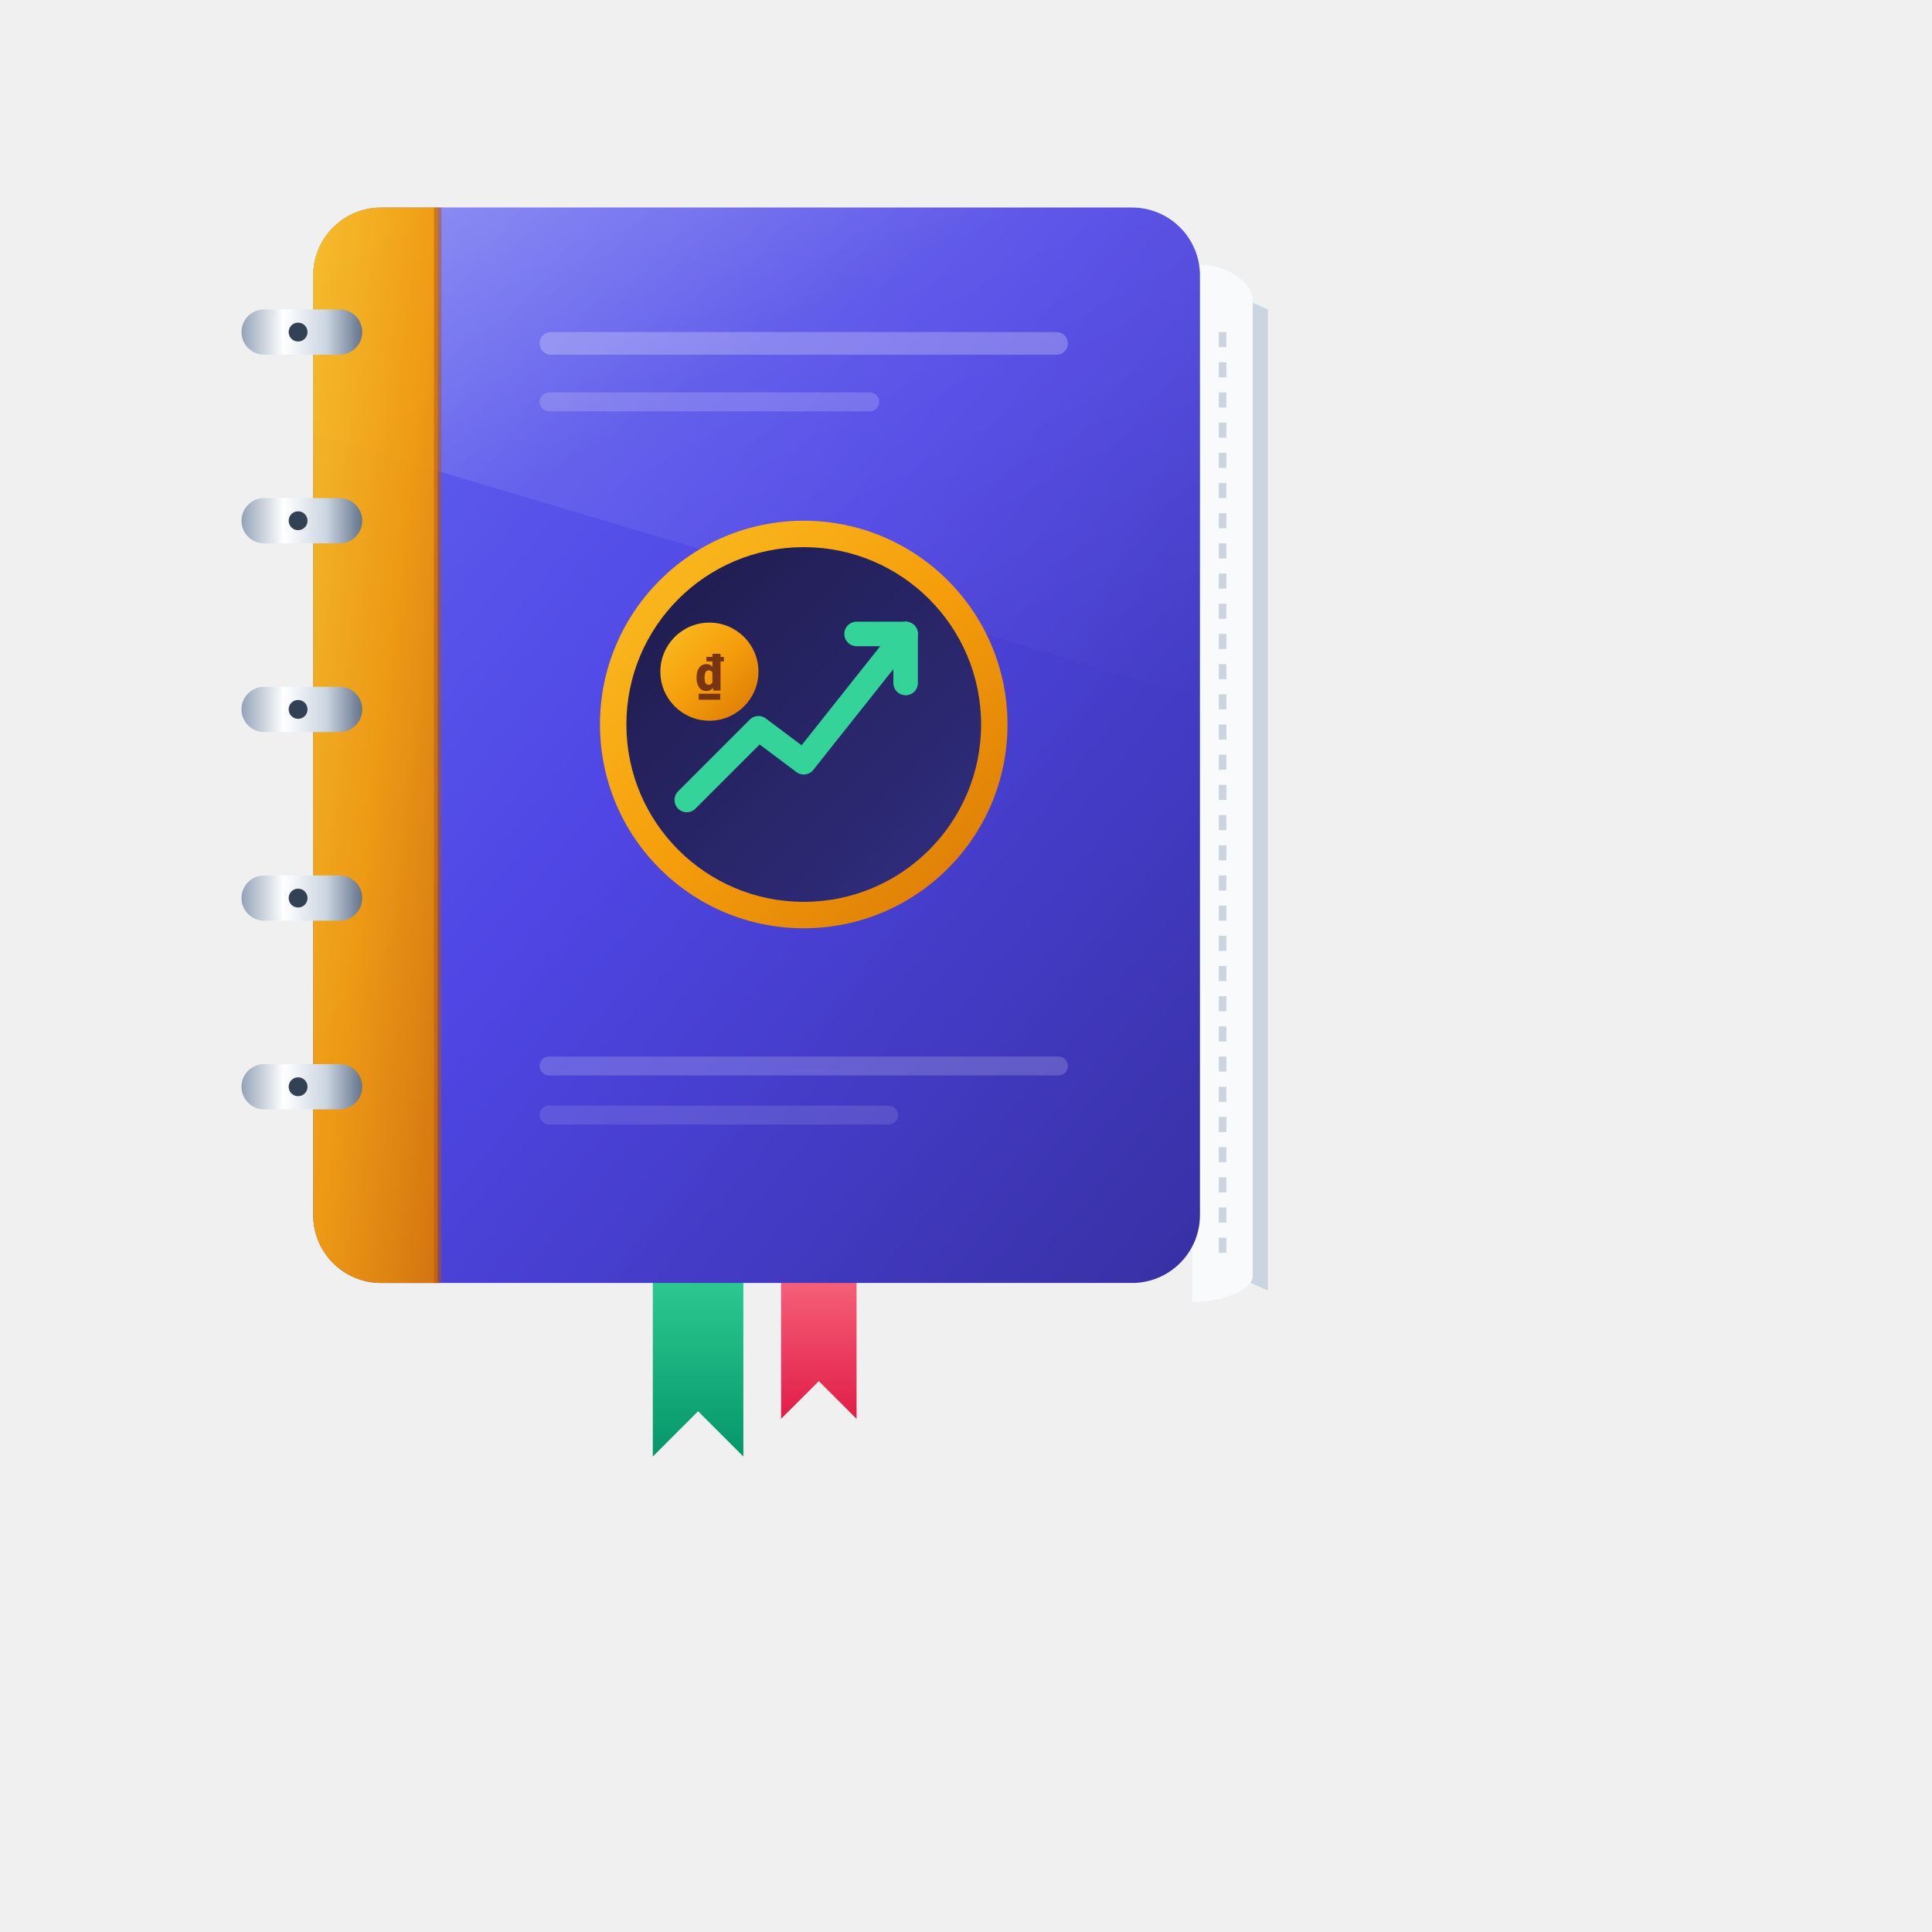
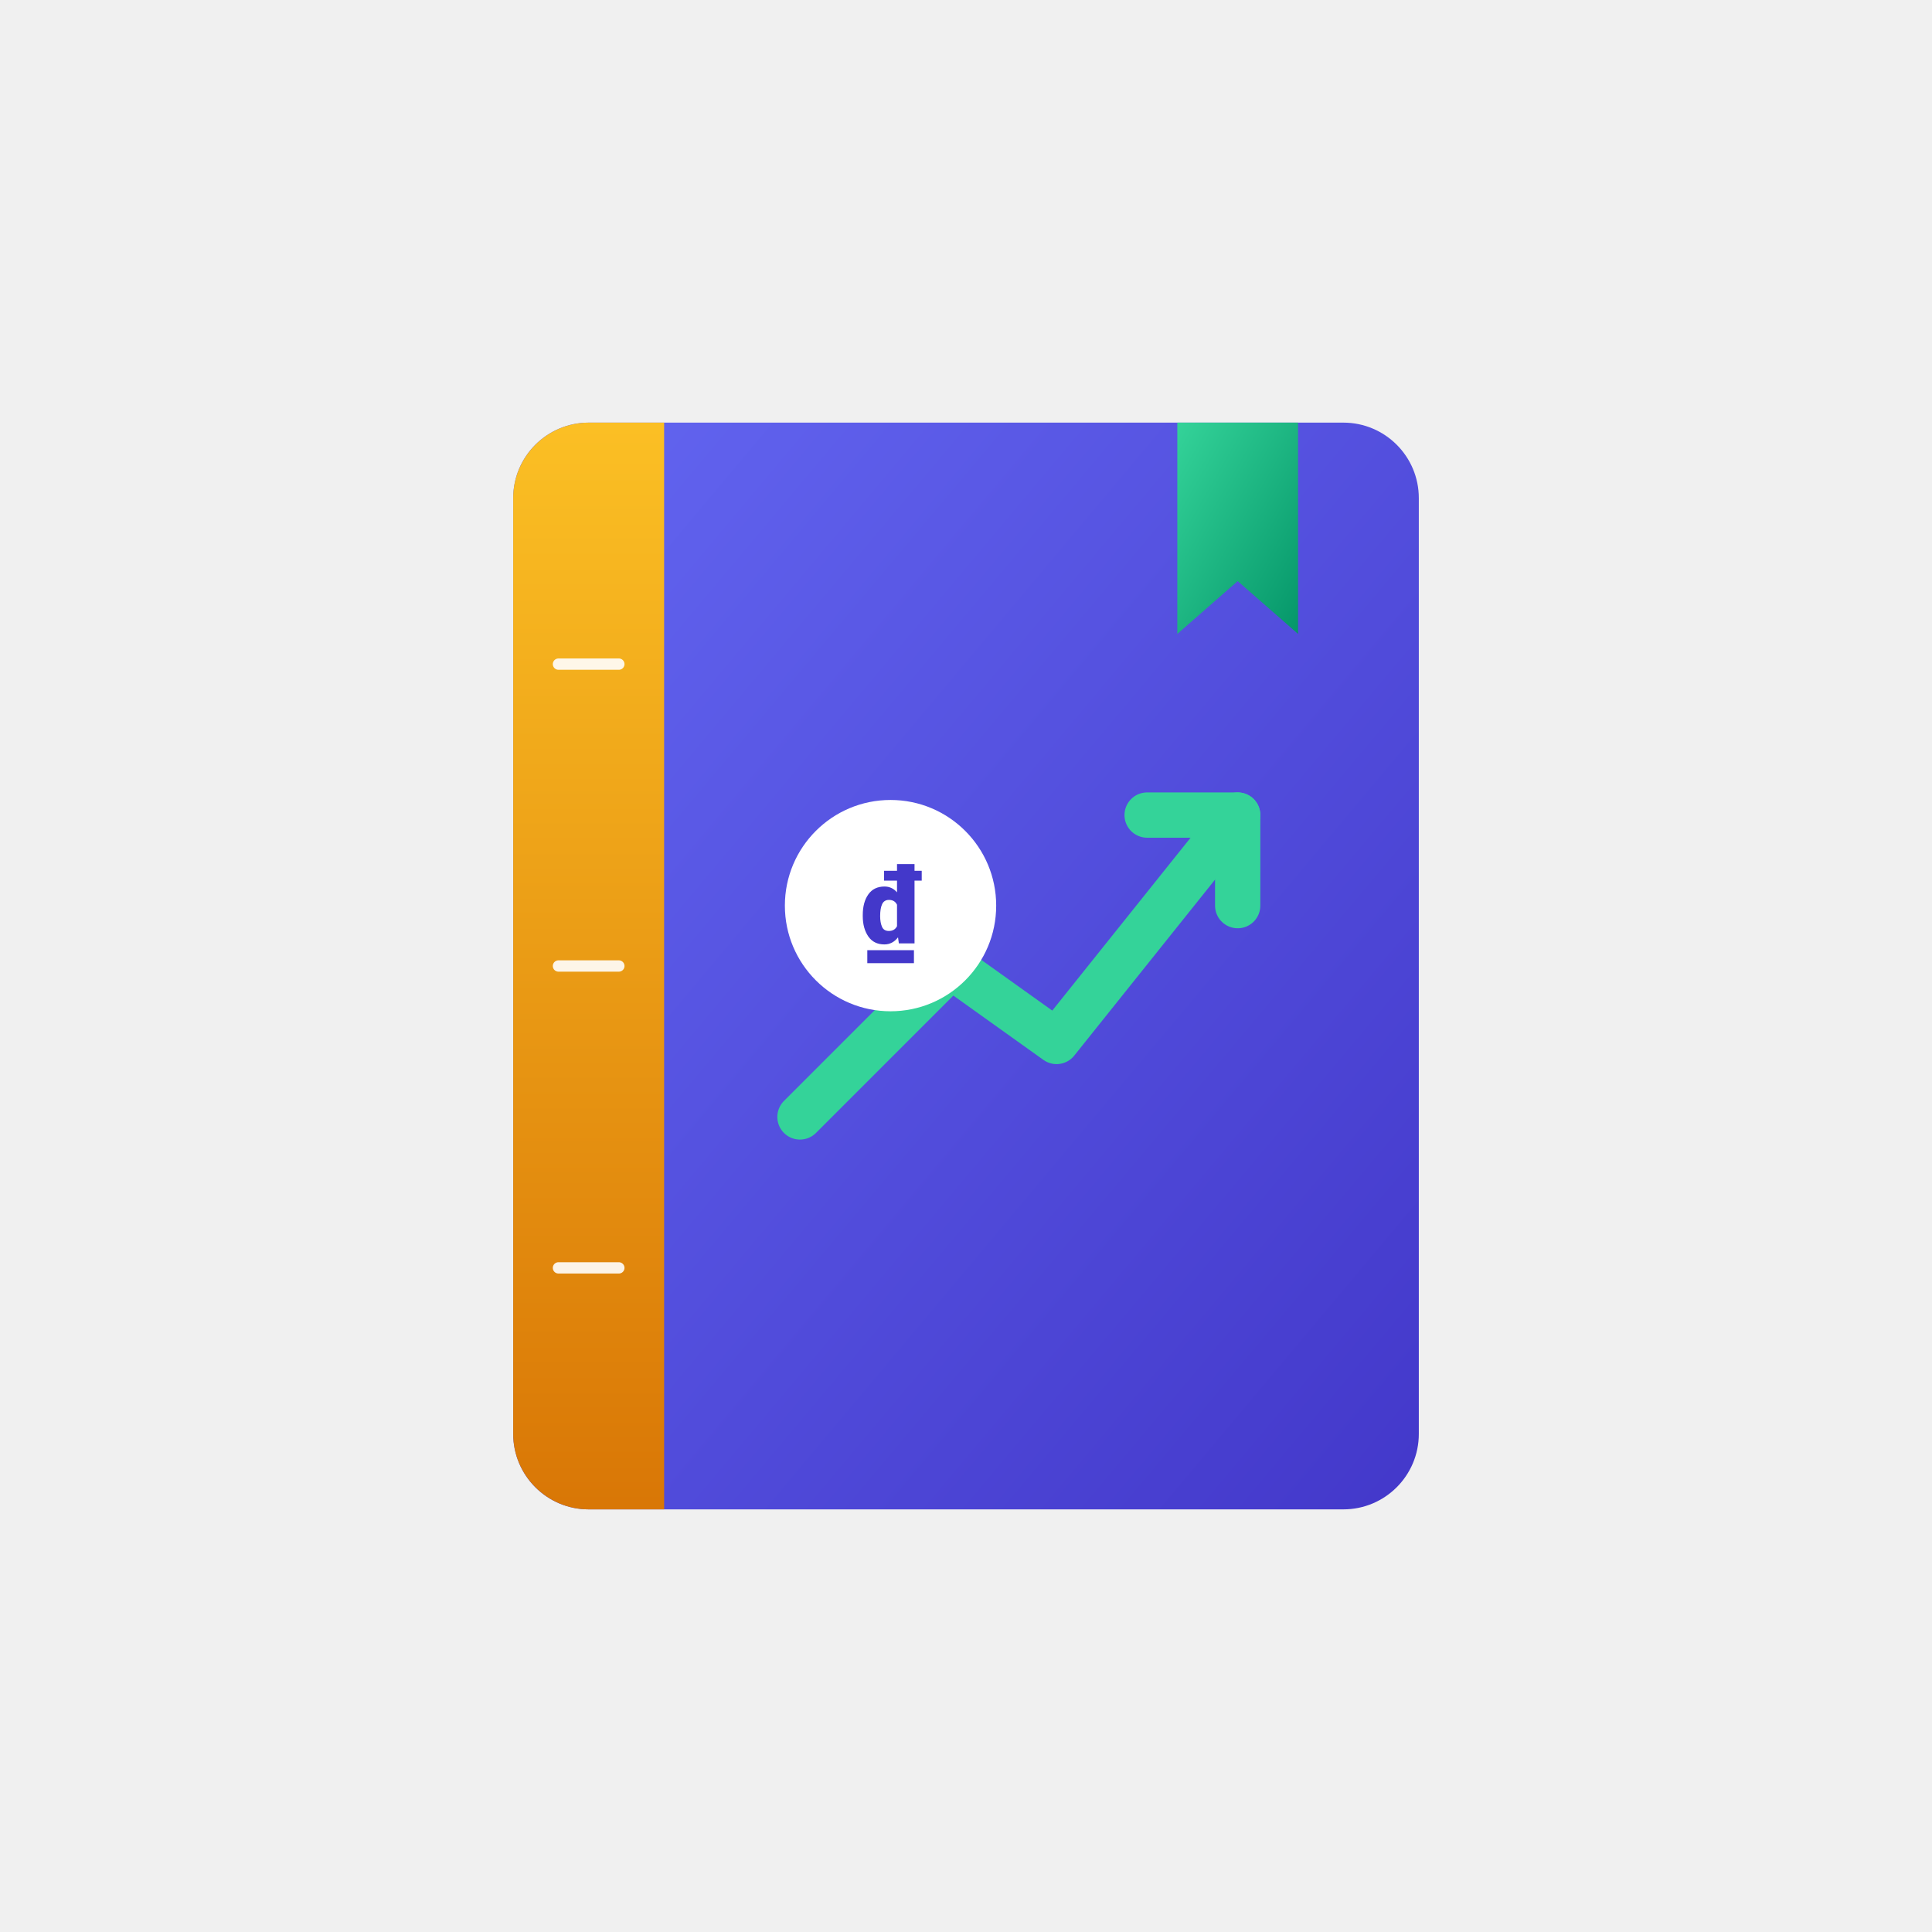
<svg xmlns="http://www.w3.org/2000/svg" viewBox="0 0 512 512" width="512" height="512">
  <defs>
-     <linearGradient id="coverGrad" x1="0%" y1="0%" x2="100%" y2="100%">
+     <linearGradient id="bookGrad" x1="0%" y1="0%" x2="100%" y2="100%">
      <stop offset="0%" stop-color="#6366f1" />
-       <stop offset="45%" stop-color="#4f46e5" />
-       <stop offset="100%" stop-color="#3730a3" />
+       <stop offset="100%" stop-color="#4338ca" />
    </linearGradient>
-     <linearGradient id="goldGrad" x1="0%" y1="0%" x2="100%" y2="100%">
+     <linearGradient id="goldGrad" x1="0%" y1="0%" x2="0%" y2="100%">
      <stop offset="0%" stop-color="#fbbf24" />
-       <stop offset="50%" stop-color="#f59e0b" />
      <stop offset="100%" stop-color="#d97706" />
    </linearGradient>
-     <linearGradient id="emeraldGrad" x1="0%" y1="0%" x2="0%" y2="100%">
+     <linearGradient id="emeraldGrad" x1="0%" y1="0%" x2="100%" y2="100%">
      <stop offset="0%" stop-color="#34d399" />
      <stop offset="100%" stop-color="#059669" />
    </linearGradient>
-     <linearGradient id="roseGrad" x1="0%" y1="0%" x2="0%" y2="100%">
-       <stop offset="0%" stop-color="#fb7185" />
-       <stop offset="100%" stop-color="#e11d48" />
-     </linearGradient>
-     <linearGradient id="ringGrad" x1="0%" y1="0%" x2="100%" y2="0%">
-       <stop offset="0%" stop-color="#94a3b8" />
-       <stop offset="35%" stop-color="#ffffff" />
-       <stop offset="70%" stop-color="#cbd5e1" />
-       <stop offset="100%" stop-color="#64748b" />
-     </linearGradient>
-     <linearGradient id="badgeGrad" x1="0%" y1="0%" x2="100%" y2="100%">
-       <stop offset="0%" stop-color="#1e1b4b" />
-       <stop offset="100%" stop-color="#312e81" />
-     </linearGradient>
-     <linearGradient id="glossGrad" x1="0%" y1="0%" x2="100%" y2="100%">
-       <stop offset="0%" stop-color="#ffffff" stop-opacity="0.3" />
-       <stop offset="40%" stop-color="#ffffff" stop-opacity="0.08" />
-       <stop offset="100%" stop-color="#ffffff" stop-opacity="0" />
-     </linearGradient>
  </defs>
-   <g transform="translate(48, 20)">
-     <path d="M 272 55 L 288 62 L 288 322 L 272 315 Z" fill="#cbd5e1" />
-     <path d="M 268 50 C 278 50, 284 55, 284 60 L 284 318 C 284 322, 276 325, 268 325 Z" fill="#f8fafc" />
-     <line x1="276" y1="68" x2="276" y2="312" stroke="#cbd5e1" stroke-width="2" stroke-dasharray="4,4" />
-     <path d="M 125 310 L 125 366 L 137 354 L 149 366 L 149 310 Z" fill="url(#emeraldGrad)" />
-     <path d="M 159 310 L 159 356 L 169 346 L 179 356 L 179 310 Z" fill="url(#roseGrad)" />
-     <rect x="35" y="35" width="235" height="285" rx="18" fill="url(#coverGrad)" />
-     <path d="M 35 53 C 35 43, 43 35, 53 35 L 252 35 C 262 35, 270 43, 270 53 L 270 165 L 35 95 Z" fill="url(#glossGrad)" />
-     <path d="M 35 53 C 35 43, 43 35, 53 35 L 68 35 L 68 320 L 53 320 C 43 320, 35 312, 35 302 Z" fill="url(#goldGrad)" opacity="0.95" />
-     <line x1="68" y1="35" x2="68" y2="320" stroke="#b45309" stroke-width="2" opacity="0.5" />
-     <rect x="16" y="62" width="32" height="12" rx="6" fill="url(#ringGrad)" />
-     <circle cx="31" cy="68" r="2.5" fill="#334155" />
-     <rect x="16" y="112" width="32" height="12" rx="6" fill="url(#ringGrad)" />
-     <circle cx="31" cy="118" r="2.5" fill="#334155" />
-     <rect x="16" y="162" width="32" height="12" rx="6" fill="url(#ringGrad)" />
-     <circle cx="31" cy="168" r="2.5" fill="#334155" />
-     <rect x="16" y="212" width="32" height="12" rx="6" fill="url(#ringGrad)" />
-     <circle cx="31" cy="218" r="2.5" fill="#334155" />
-     <rect x="16" y="262" width="32" height="12" rx="6" fill="url(#ringGrad)" />
-     <circle cx="31" cy="268" r="2.5" fill="#334155" />
-     <rect x="95" y="68" width="140" height="6" rx="3" fill="#ffffff" opacity="0.25" />
-     <rect x="95" y="84" width="90" height="5" rx="2.5" fill="#ffffff" opacity="0.18" />
-     <rect x="95" y="260" width="140" height="5" rx="2.5" fill="#ffffff" opacity="0.18" />
-     <rect x="95" y="273" width="95" height="5" rx="2.5" fill="#ffffff" opacity="0.12" />
-     <circle cx="165" cy="172" r="54" fill="url(#goldGrad)" />
-     <circle cx="165" cy="172" r="47" fill="url(#badgeGrad)" />
-     <path d="M 134 192 L 153 173 L 165 182 L 192 148" fill="none" stroke="#34d399" stroke-width="6.5" stroke-linecap="round" stroke-linejoin="round" />
-     <path d="M 179 148 L 192 148 L 192 161" fill="none" stroke="#34d399" stroke-width="6.5" stroke-linecap="round" stroke-linejoin="round" />
-     <circle cx="140" cy="158" r="13" fill="url(#goldGrad)" />
-     <text x="140" y="163" font-family="-apple-system, BlinkMacSystemFont, 'SF Pro Display', 'Segoe UI', Roboto, sans-serif" font-size="13" font-weight="900" fill="#78350f" text-anchor="middle">₫</text>
+   <g transform="translate(48, 48)">
+     <rect x="88" y="64" width="240" height="288" rx="20" fill="url(#bookGrad)" />
+     <path d="M 88 84 C 88 73, 97 64, 108 64 L 128 64 L 128 352 L 108 352 C 97 352, 88 343, 88 332 Z" fill="url(#goldGrad)" />
+     <line x1="100" y1="128" x2="116" y2="128" stroke="#ffffff" stroke-width="3" stroke-linecap="round" opacity="0.9" />
+     <line x1="100" y1="208" x2="116" y2="208" stroke="#ffffff" stroke-width="3" stroke-linecap="round" opacity="0.9" />
+     <line x1="100" y1="288" x2="116" y2="288" stroke="#ffffff" stroke-width="3" stroke-linecap="round" opacity="0.9" />
+     <path d="M 264 64 L 264 120 L 280 106 L 296 120 L 296 64 Z" fill="url(#emeraldGrad)" />
+     <path d="M 164 248 L 204 208 L 232 228 L 280 168" fill="none" stroke="#34d399" stroke-width="12" stroke-linecap="round" stroke-linejoin="round" />
+     <path d="M 256 168 L 280 168 L 280 192" fill="none" stroke="#34d399" stroke-width="12" stroke-linecap="round" stroke-linejoin="round" />
+     <circle cx="188" cy="192" r="28" fill="#ffffff" />
+     <text x="188" y="202" font-family="-apple-system, BlinkMacSystemFont, 'SF Pro Display', 'Segoe UI', Roboto, sans-serif" font-size="28" font-weight="900" fill="#4338ca" text-anchor="middle">₫</text>
  </g>
</svg>
